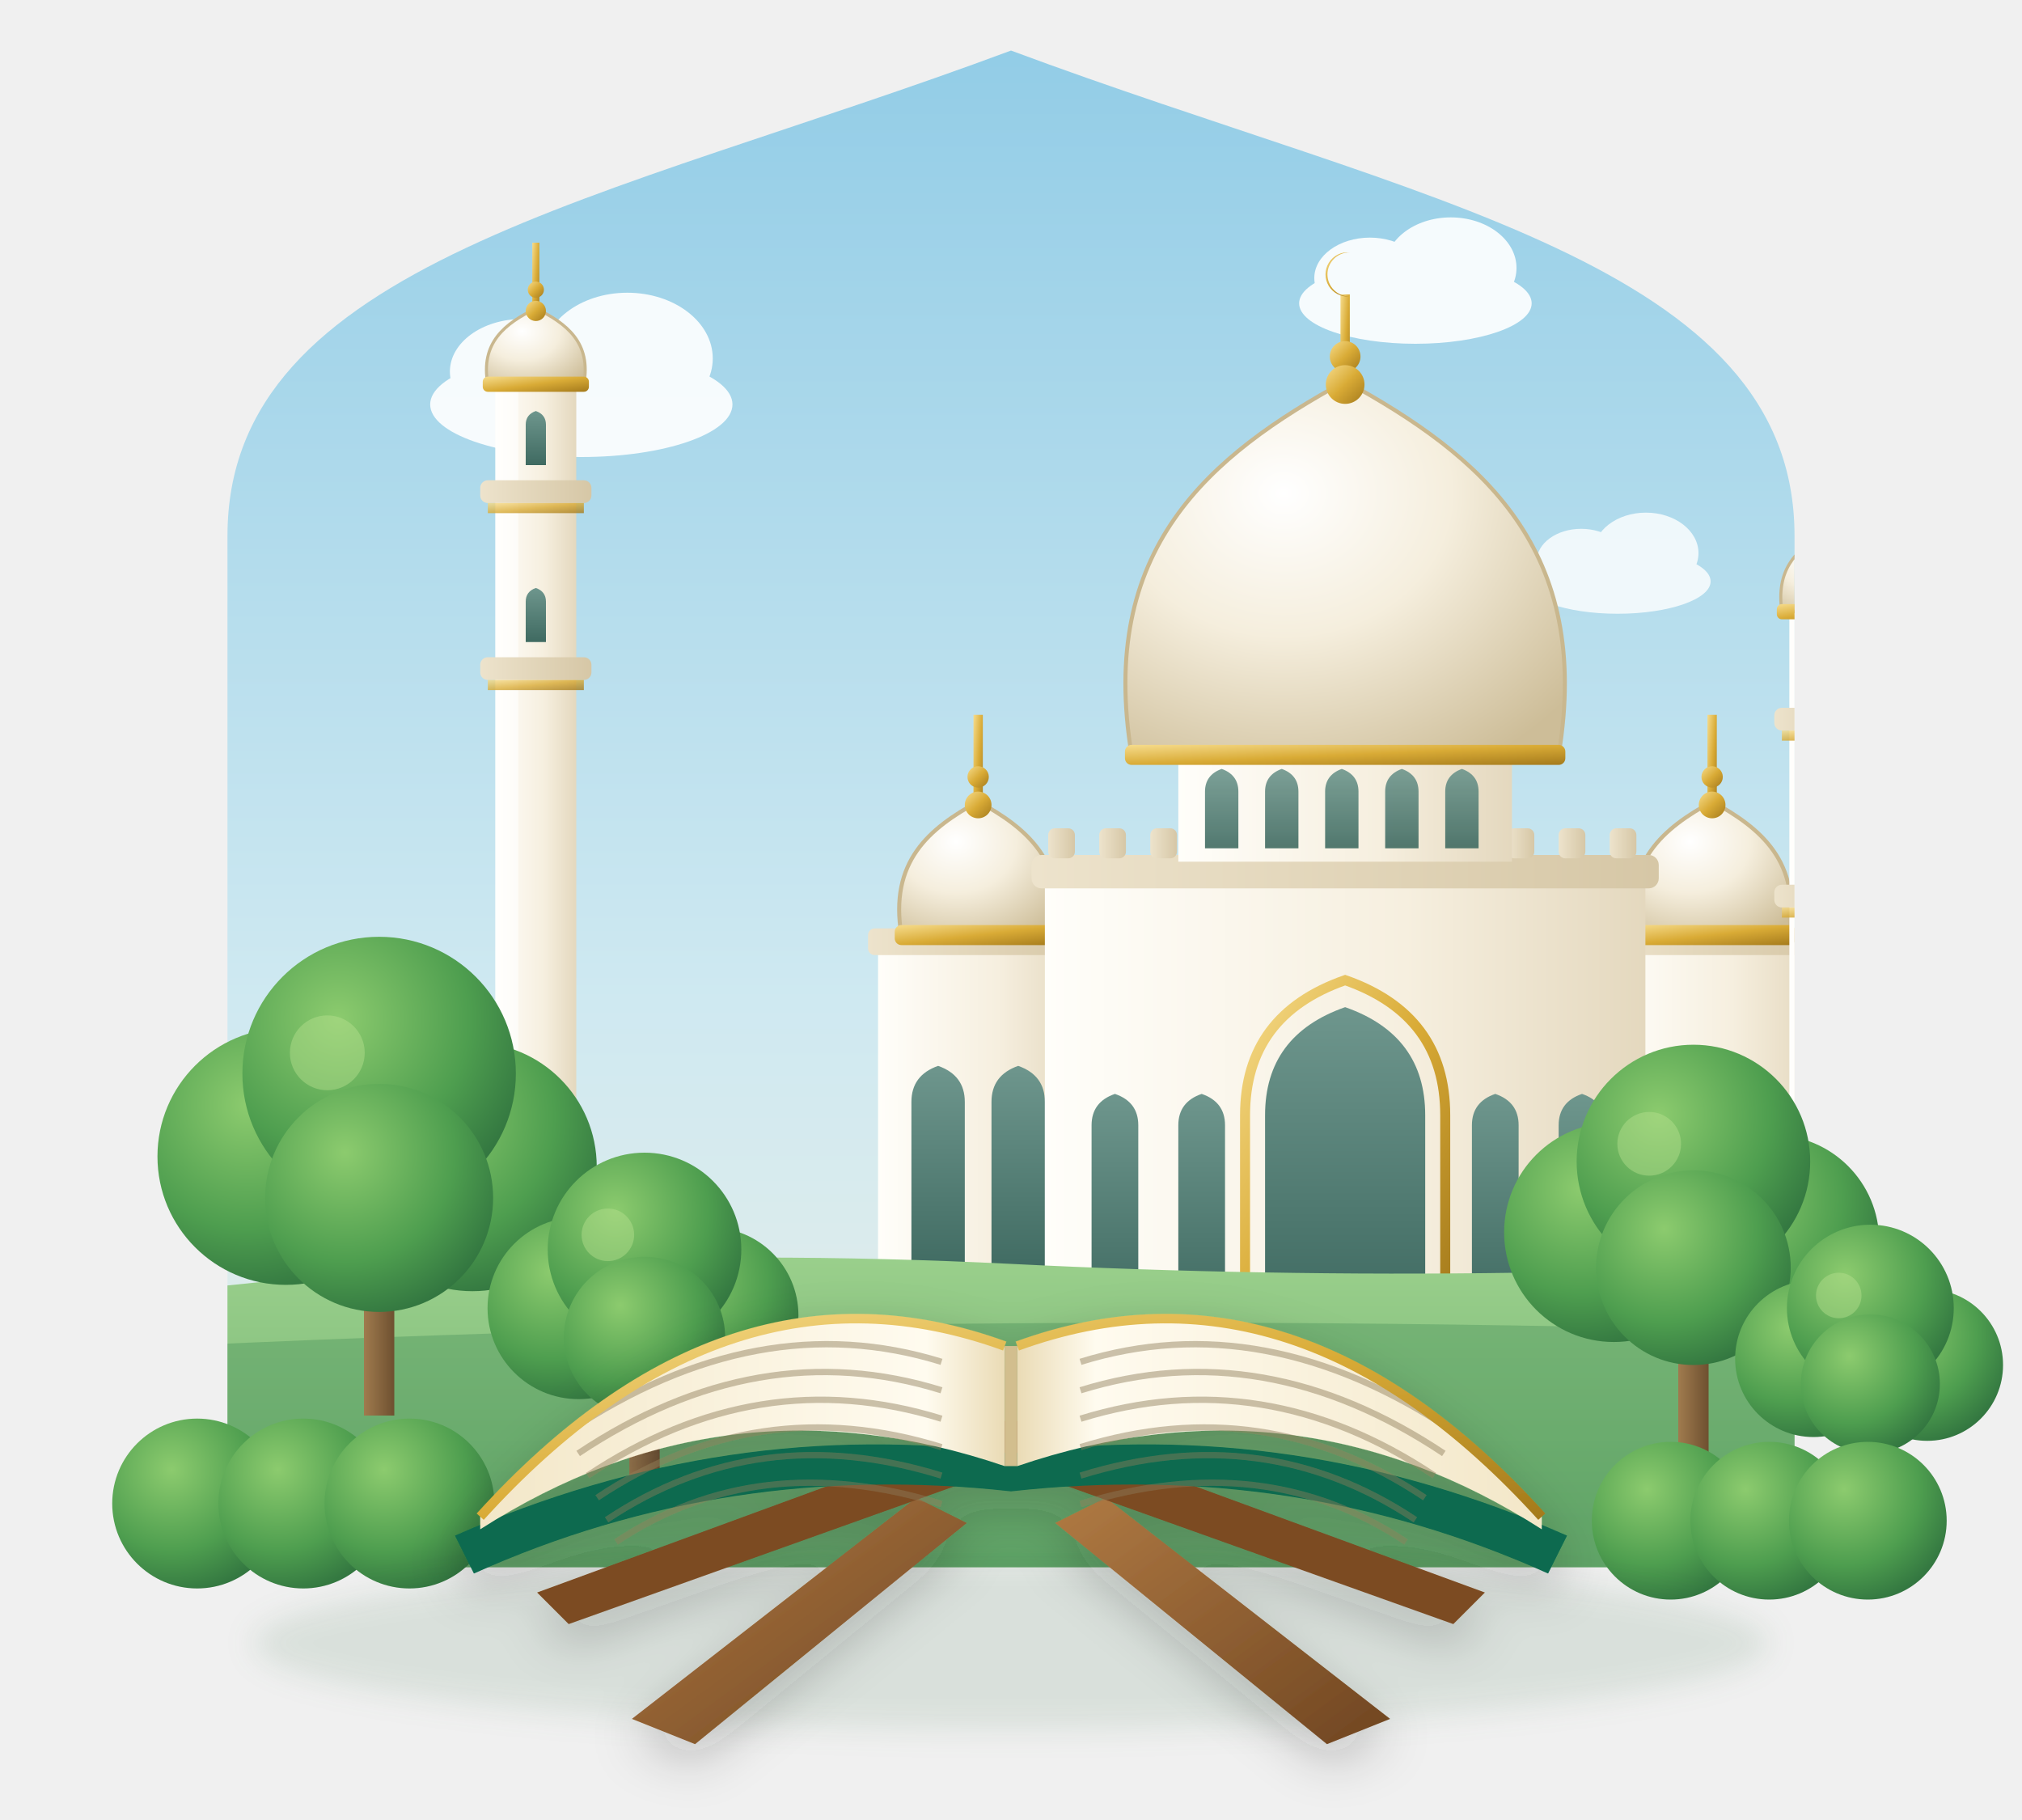
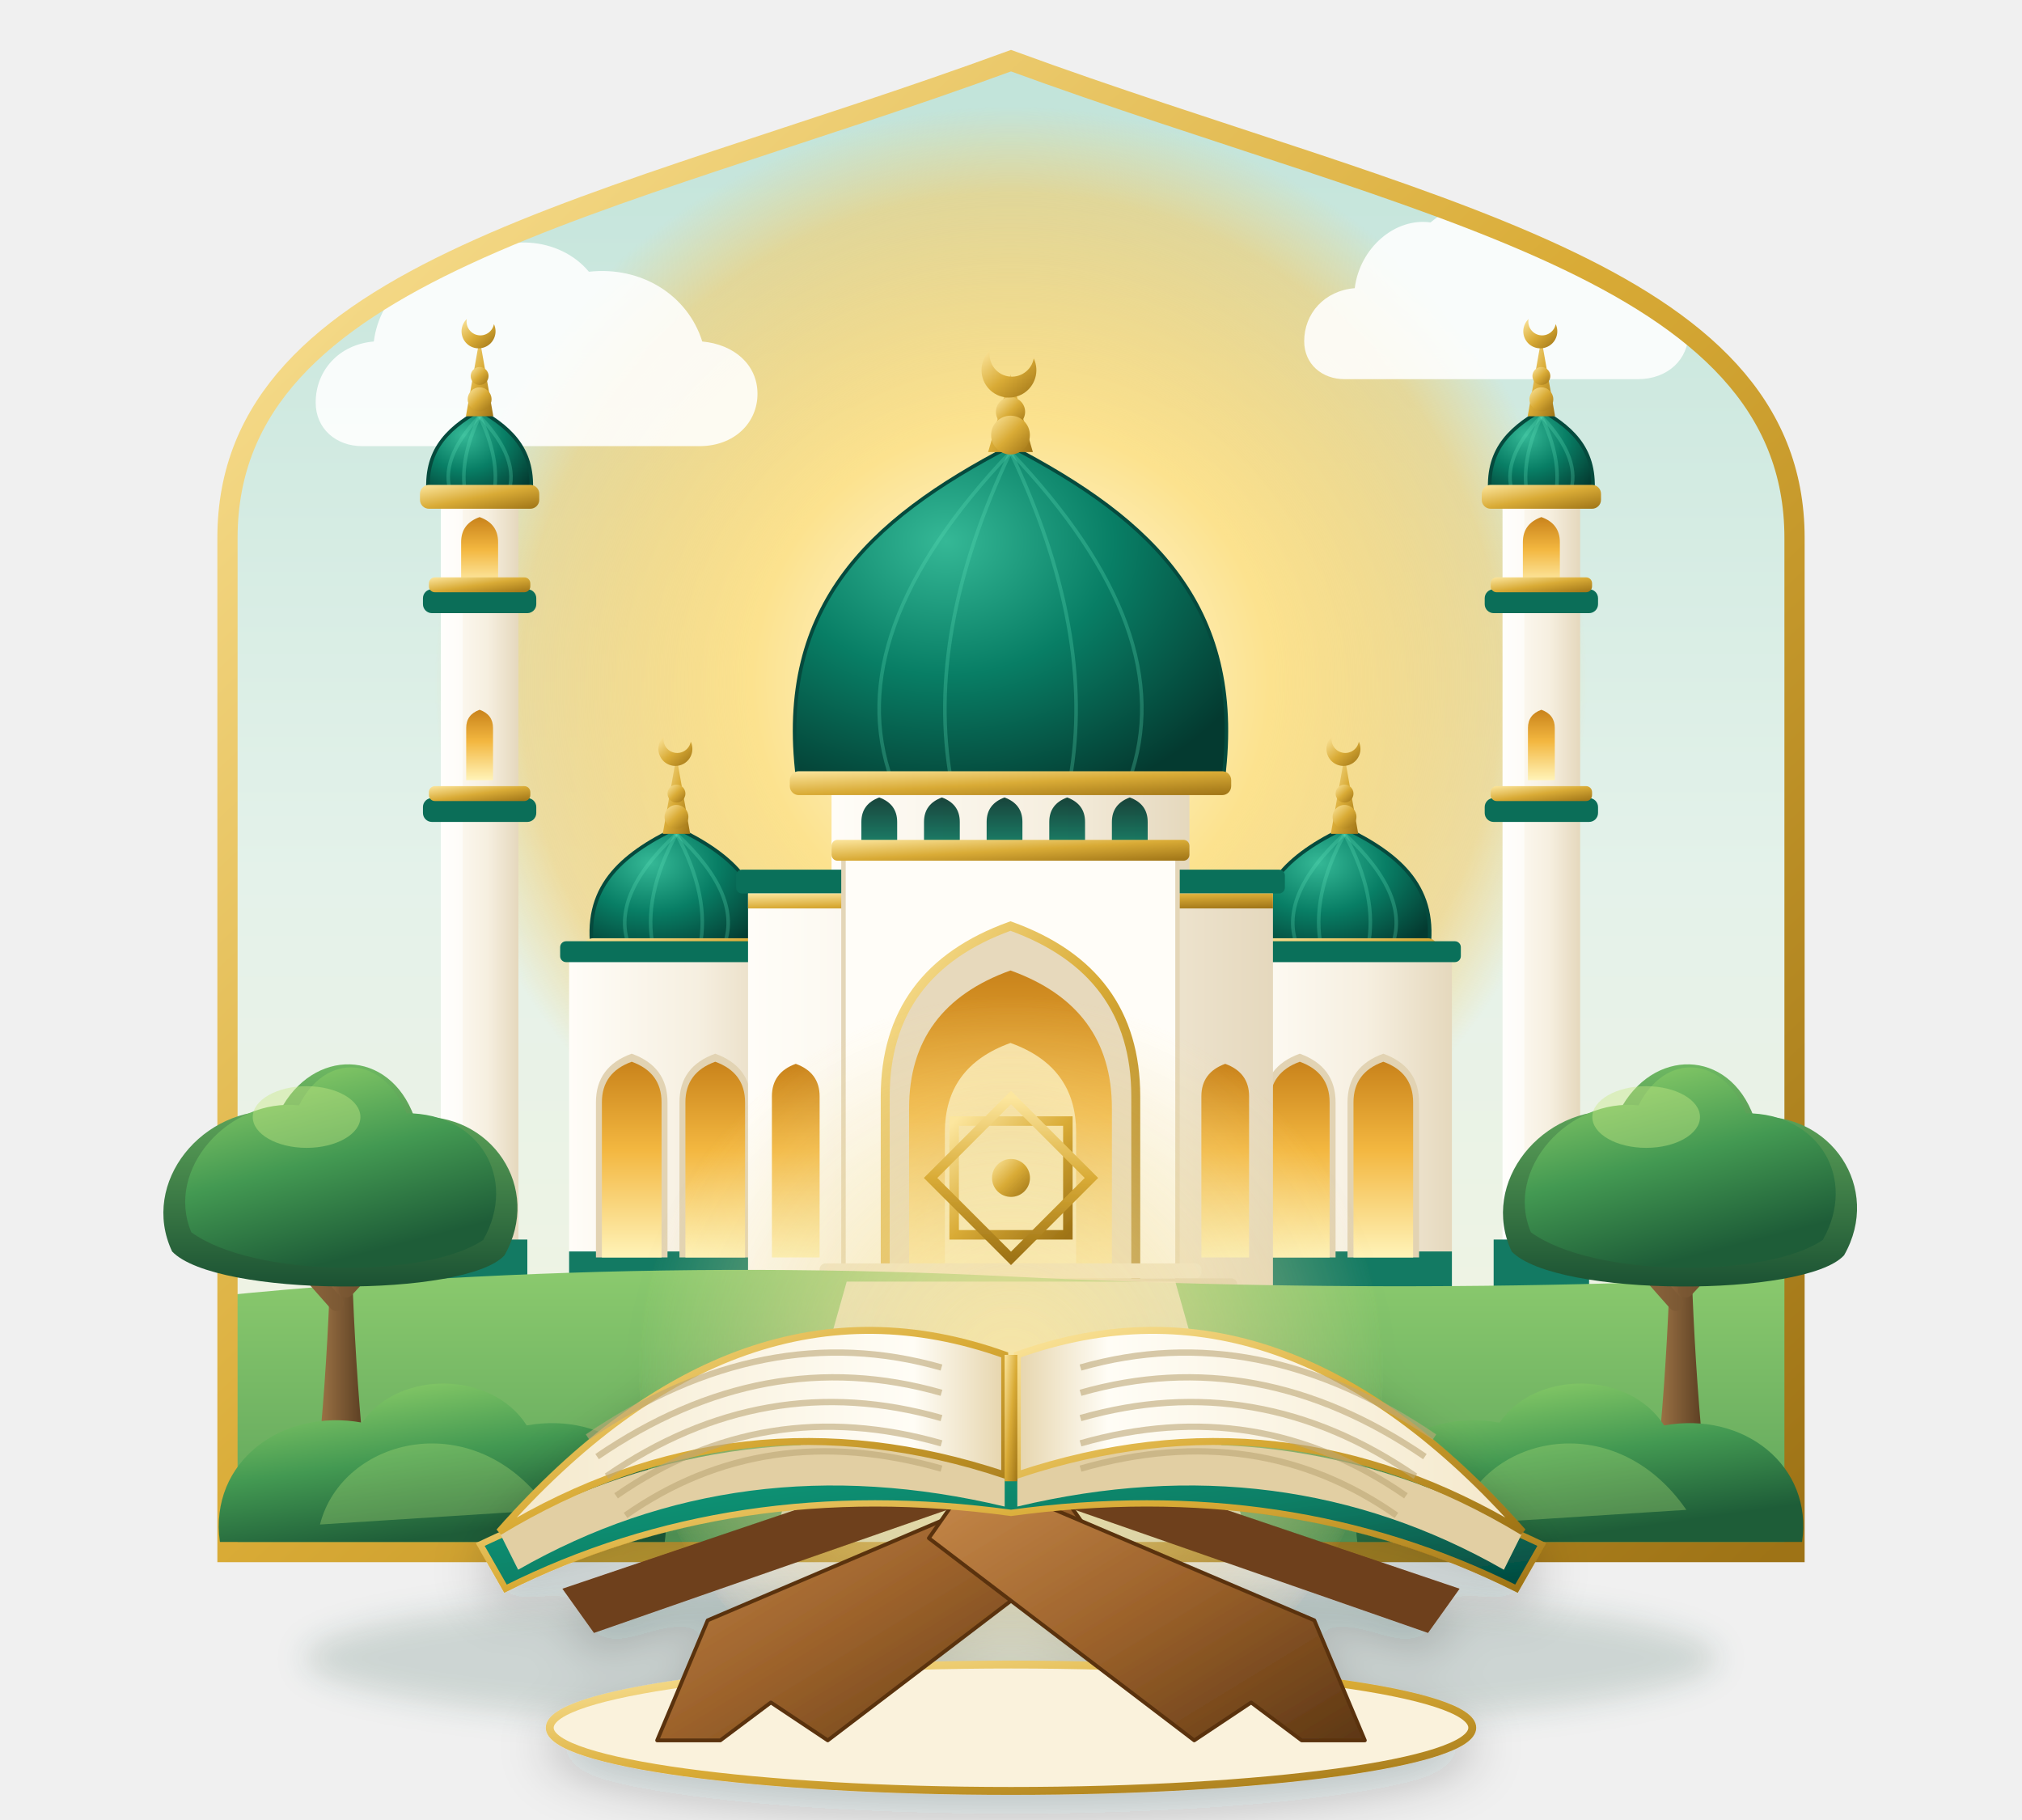
<svg xmlns="http://www.w3.org/2000/svg" viewBox="0 0 800 720" width="800" height="720">
  <defs>
    <linearGradient id="sky" x1="0" y1="0" x2="0" y2="1">
-       <stop offset="0" stop-color="#8FCBE6" />
-       <stop offset=".55" stop-color="#CFE9F1" />
-       <stop offset="1" stop-color="#F6F1E2" />
-     </linearGradient>
+       <stop offset="0" stop-color="#BEE2D8" />
+       <stop offset=".48" stop-color="#E4F2EA" />
+       <stop offset="1" stop-color="#FBF4DC" />
+     </linearGradient>
+     <radialGradient id="sunDisk" cx=".5" cy=".5" r=".5">
+       <stop offset="0" stop-color="#FFFDF0" />
+       <stop offset=".45" stop-color="#FCE28E" />
+       <stop offset=".85" stop-color="#F5CA63" stop-opacity=".55" />
+       <stop offset="1" stop-color="#F5CA63" stop-opacity="0" />
+     </radialGradient>
    <linearGradient id="wall" x1="0" y1="0" x2="1" y2="0">
-       <stop offset="0" stop-color="#FFFEFA" />
-       <stop offset=".6" stop-color="#F6EFDF" />
-       <stop offset="1" stop-color="#E4D8BE" />
+       <stop offset="0" stop-color="#FFFDF8" />
+       <stop offset=".6" stop-color="#F6EFE0" />
+       <stop offset="1" stop-color="#E5D8BD" />
    </linearGradient>
    <linearGradient id="wallDark" x1="0" y1="0" x2="1" y2="0">
      <stop offset="0" stop-color="#EDE3CC" />
-       <stop offset="1" stop-color="#D6C7A6" />
-     </linearGradient>
-     <radialGradient id="dome" cx=".36" cy=".3" r=".85">
-       <stop offset="0" stop-color="#FFFFFF" />
-       <stop offset=".45" stop-color="#F5EEDD" />
-       <stop offset="1" stop-color="#CDBD98" />
+       <stop offset="1" stop-color="#D4C4A0" />
+     </linearGradient>
+     <radialGradient id="dome" cx=".35" cy=".28" r=".82">
+       <stop offset="0" stop-color="#35B896" />
+       <stop offset=".48" stop-color="#087E65" />
+       <stop offset="1" stop-color="#043A30" />
    </radialGradient>
    <linearGradient id="gold" x1="0" y1="0" x2="1" y2="1">
-       <stop offset="0" stop-color="#F6DC8C" />
+       <stop offset="0" stop-color="#FCE69E" />
      <stop offset=".5" stop-color="#D9AB36" />
-       <stop offset="1" stop-color="#A47A1C" />
+       <stop offset="1" stop-color="#9E7316" />
    </linearGradient>
    <linearGradient id="window" x1="0" y1="0" x2="0" y2="1">
-       <stop offset="0" stop-color="#6E968D" />
-       <stop offset="1" stop-color="#3F6A61" />
+       <stop offset="0" stop-color="#C9831B" />
+       <stop offset=".45" stop-color="#F3B740" />
+       <stop offset="1" stop-color="#FFF3B8" />
+     </linearGradient>
+     <linearGradient id="windowDeep" x1="0" y1="0" x2="0" y2="1">
+       <stop offset="0" stop-color="#05352C" />
+       <stop offset=".55" stop-color="#086A55" />
+       <stop offset="1" stop-color="#159A7C" />
    </linearGradient>
    <linearGradient id="grass" x1="0" y1="0" x2="0" y2="1">
-       <stop offset="0" stop-color="#9BD08C" />
-       <stop offset="1" stop-color="#4F995C" />
-     </linearGradient>
-     <radialGradient id="tree" cx=".35" cy=".3" r=".8">
      <stop offset="0" stop-color="#8CCB6E" />
-       <stop offset=".6" stop-color="#4E9E4F" />
-       <stop offset="1" stop-color="#2D6E3D" />
-     </radialGradient>
+       <stop offset="1" stop-color="#2D7A47" />
+     </linearGradient>
+     <linearGradient id="tree" x1="0" y1="0" x2="0.4" y2="1">
+       <stop offset="0" stop-color="#98D66C" />
+       <stop offset=".55" stop-color="#439952" />
+       <stop offset="1" stop-color="#1E5D38" />
+     </linearGradient>
+     <linearGradient id="treeBack" x1="0" y1="0" x2="0" y2="1">
+       <stop offset="0" stop-color="#6EB862" />
+       <stop offset="1" stop-color="#1B5233" />
+     </linearGradient>
    <linearGradient id="leaf" x1="0" y1="0" x2="1" y2="1">
-       <stop offset="0" stop-color="#5BAA5E" />
-       <stop offset="1" stop-color="#2C6A3E" />
+       <stop offset="0" stop-color="#64B85F" />
+       <stop offset="1" stop-color="#22603A" />
    </linearGradient>
    <linearGradient id="trunk" x1="0" y1="0" x2="1" y2="0">
-       <stop offset="0" stop-color="#A07B4E" />
-       <stop offset="1" stop-color="#6E5030" />
+       <stop offset="0" stop-color="#9A7144" />
+       <stop offset="1" stop-color="#5E4124" />
    </linearGradient>
    <linearGradient id="page" x1="0" y1="0" x2="1" y2="0">
-       <stop offset="0" stop-color="#F3E7C8" />
-       <stop offset=".85" stop-color="#FFFBEF" />
-       <stop offset="1" stop-color="#EADBB5" />
+       <stop offset="0" stop-color="#F4E8CA" />
+       <stop offset=".82" stop-color="#FFFDF6" />
+       <stop offset="1" stop-color="#E6D5AD" />
    </linearGradient>
    <linearGradient id="pageR" x1="1" y1="0" x2="0" y2="0">
-       <stop offset="0" stop-color="#F3E7C8" />
-       <stop offset=".85" stop-color="#FFFBEF" />
-       <stop offset="1" stop-color="#EADBB5" />
+       <stop offset="0" stop-color="#F4E8CA" />
+       <stop offset=".82" stop-color="#FFFDF6" />
+       <stop offset="1" stop-color="#E6D5AD" />
    </linearGradient>
    <linearGradient id="wood" x1="0" y1="0" x2="1" y2="1">
-       <stop offset="0" stop-color="#B07A43" />
-       <stop offset="1" stop-color="#6F4521" />
+       <stop offset="0" stop-color="#C88A4B" />
+       <stop offset=".5" stop-color="#9C622B" />
+       <stop offset="1" stop-color="#5D3714" />
    </linearGradient>
    <linearGradient id="emerald" x1="0" y1="0" x2="1" y2="1">
      <stop offset="0" stop-color="#14A07F" />
      <stop offset=".55" stop-color="#087E65" />
      <stop offset="1" stop-color="#06473D" />
    </linearGradient>
    <radialGradient id="glow" cx=".5" cy=".5" r=".5">
      <stop offset="0" stop-color="#FFF4C7" />
      <stop offset=".6" stop-color="#F7C65A" />
      <stop offset="1" stop-color="#E09A2A" />
    </radialGradient>
    <radialGradient id="halo" cx=".5" cy=".5" r=".5">
-       <stop offset="0" stop-color="#FFE7A0" stop-opacity=".75" />
-       <stop offset="1" stop-color="#FFE7A0" stop-opacity="0" />
+       <stop offset="0" stop-color="#FFEAA6" stop-opacity=".82" />
+       <stop offset="1" stop-color="#FFEAA6" stop-opacity="0" />
    </radialGradient>
    <filter id="soft" x="-20%" y="-20%" width="140%" height="140%">
      <feGaussianBlur stdDeviation="6" />
    </filter>
    <filter id="shadow" x="-20%" y="-20%" width="140%" height="160%">
-       <feDropShadow dx="0" dy="6" stdDeviation="8" flood-color="#2b2b1f" flood-opacity=".22" />
+       <feDropShadow dx="0" dy="6" stdDeviation="8" flood-color="#132A23" flood-opacity=".22" />
    </filter>
    <pattern id="lattice" width="48" height="48" patternUnits="userSpaceOnUse">
      <g fill="none" stroke="#087E65" stroke-width="1.6" opacity=".55">
        <path d="M24 4 L30 18 L44 24 L30 30 L24 44 L18 30 L4 24 L18 18 Z" />
        <path d="M10 10 L24 16 L38 10 L32 24 L38 38 L24 32 L10 38 L16 24 Z" />
        <path d="M0 0 L10 10 M48 0 L38 10 M0 48 L10 38 M48 48 L38 38" />
      </g>
    </pattern>
    <pattern id="latticeGold" width="48" height="48" patternUnits="userSpaceOnUse">
      <g fill="none" stroke="#D9AB36" stroke-width="1.4" opacity=".5">
        <path d="M24 4 L30 18 L44 24 L30 30 L24 44 L18 30 L4 24 L18 18 Z" />
        <path d="M10 10 L24 16 L38 10 L32 24 L38 38 L24 32 L10 38 L16 24 Z" />
      </g>
    </pattern>
  </defs>
  <defs>
    <clipPath id="heroArch">
-       <path d="M90.0 620.0 L90.0 212.0 C90.0 104.0 238.8 80.0 400.0 20.0 C561.2 80.0 710.0 104.0 710.0 212.0 L710.0 620.0 Z" />
+       <path d="M90.0 614.0 L90.0 212.8 C90.0 106.6 238.8 83.0 400.0 24.0 C561.2 83.0 710.0 106.6 710.0 212.8 L710.0 614.0 Z" />
    </clipPath>
  </defs>
  <g clip-path="url(#heroArch)">
    <rect width="800" height="720" fill="url(#sky)" />
-     <g transform="translate(230.0 160.0) scale(1.300)" opacity="0.9">
-       <ellipse cx="0" cy="0" rx="46" ry="16" fill="#fff" />
-       <ellipse cx="-18" cy="-10" rx="22" ry="16" fill="#fff" />
-       <ellipse cx="14" cy="-14" rx="26" ry="20" fill="#fff" />
-     </g>
-     <g transform="translate(560.0 120.0) scale(1.000)" opacity="0.9">
-       <ellipse cx="0" cy="0" rx="46" ry="16" fill="#fff" />
-       <ellipse cx="-18" cy="-10" rx="22" ry="16" fill="#fff" />
-       <ellipse cx="14" cy="-14" rx="26" ry="20" fill="#fff" />
-     </g>
-     <g transform="translate(640.0 230.0) scale(0.800)" opacity="0.8">
-       <ellipse cx="0" cy="0" rx="46" ry="16" fill="#fff" />
-       <ellipse cx="-18" cy="-10" rx="22" ry="16" fill="#fff" />
-       <ellipse cx="14" cy="-14" rx="26" ry="20" fill="#fff" />
-     </g>
-     <rect x="196.0" y="150.0" width="32" height="370.0" fill="url(#wall)" />
-     <rect x="196.0" y="150.0" width="9.0" height="370.0" fill="#FFFFFF" opacity=".6" />
-     <rect x="190.0" y="190.0" width="44" height="9" rx="3" fill="url(#wallDark)" />
-     <rect x="193.0" y="199.0" width="38" height="4" fill="url(#gold)" opacity=".8" />
-     <path d="M208.0 184.0 L208.0 168.0 Q208.0 164.0 212.0 162.6 Q216.0 164.0 216.0 168.0 L216.0 184.0 Z" fill="url(#window)" />
-     <rect x="190.0" y="260.0" width="44" height="9" rx="3" fill="url(#wallDark)" />
-     <rect x="193.0" y="269.0" width="38" height="4" fill="url(#gold)" opacity=".8" />
-     <path d="M208.0 254.0 L208.0 238.0 Q208.0 234.0 212.0 232.6 Q216.0 234.0 216.0 238.0 L216.0 254.0 Z" fill="url(#window)" />
-     <path d="M193.0 152.0 C190.0 135.5 199.8 128.0 212.0 122.0 C224.2 128.0 234.0 135.5 231.0 152.0 Z" fill="url(#dome)" stroke="#C9B78E" stroke-width="1.2" />
-     <rect x="191.0" y="149.0" width="42.0" height="6" rx="2" fill="url(#gold)" />
-     <rect x="210.6" y="96" width="2.8" height="30" fill="url(#gold)" />
-     <circle cx="212" cy="114.6" r="3.2" fill="url(#gold)" />
-     <circle cx="212" cy="123.0" r="4.0" fill="url(#gold)" />
-     <path d="M212.9 85.4 A4.6 4.6 0 1 0 212.9 94.6 A3.6 3.6 0 1 1 212.9 85.4 Z" fill="url(#gold)" />
-     <g transform="translate(255.0 98.0) scale(1.320)">
-       <rect x="70" y="210" width="60" height="110" fill="url(#wall)" />
-       <rect x="67" y="204" width="66" height="8" rx="2" fill="url(#wallDark)" />
-       <path d="M77.0 206.0 C73.3 184.0 85.3 174.0 100.0 166.0 C114.7 174.0 126.7 184.0 123.0 206.0 Z" fill="url(#dome)" stroke="#C9B78E" stroke-width="1.2" />
-       <rect x="75.0" y="203.0" width="50.0" height="6" rx="2" fill="url(#gold)" />
-       <rect x="98.6" y="140" width="2.8" height="30" fill="url(#gold)" />
-       <circle cx="100" cy="158.6" r="3.2" fill="url(#gold)" />
-       <circle cx="100" cy="167.0" r="4.0" fill="url(#gold)" />
-       <path d="M100.9 129.4 A4.6 4.6 0 1 0 100.9 138.6 A3.6 3.6 0 1 1 100.9 129.4 Z" fill="url(#gold)" />
-       <path d="M80.0 308.0 L80.0 256.0 Q80.0 248.0 88.0 245.2 Q96.0 248.0 96.0 256.0 L96.0 308.0 Z" fill="url(#window)" />
-       <path d="M104.0 308.0 L104.0 256.0 Q104.0 248.0 112.0 245.2 Q120.0 248.0 120.0 256.0 L120.0 308.0 Z" fill="url(#window)" />
-       <rect x="290" y="210" width="60" height="110" fill="url(#wall)" />
-       <rect x="287" y="204" width="66" height="8" rx="2" fill="url(#wallDark)" />
-       <path d="M297.0 206.0 C293.3 184.0 305.3 174.0 320.0 166.0 C334.7 174.0 346.7 184.0 343.0 206.0 Z" fill="url(#dome)" stroke="#C9B78E" stroke-width="1.2" />
-       <rect x="295.0" y="203.0" width="50.0" height="6" rx="2" fill="url(#gold)" />
-       <rect x="318.6" y="140" width="2.8" height="30" fill="url(#gold)" />
-       <circle cx="320" cy="158.6" r="3.2" fill="url(#gold)" />
-       <circle cx="320" cy="167.0" r="4.0" fill="url(#gold)" />
-       <path d="M320.9 129.4 A4.6 4.6 0 1 0 320.9 138.6 A3.6 3.6 0 1 1 320.9 129.4 Z" fill="url(#gold)" />
-       <path d="M300.0 308.0 L300.0 256.0 Q300.0 248.0 308.0 245.2 Q316.0 248.0 316.0 256.0 L316.0 308.0 Z" fill="url(#window)" />
-       <path d="M324.0 308.0 L324.0 256.0 Q324.0 248.0 332.0 245.2 Q340.0 248.0 340.0 256.0 L340.0 308.0 Z" fill="url(#window)" />
-       <rect x="120" y="190" width="180" height="130" fill="url(#wall)" />
-       <rect x="116" y="182" width="188" height="10" rx="3" fill="url(#wallDark)" />
-       <rect x="121.0" y="174" width="8" height="9" rx="2" fill="url(#wallDark)" />
-       <rect x="136.3" y="174" width="8" height="9" rx="2" fill="url(#wallDark)" />
-       <rect x="151.6" y="174" width="8" height="9" rx="2" fill="url(#wallDark)" />
-       <rect x="166.9" y="174" width="8" height="9" rx="2" fill="url(#wallDark)" />
-       <rect x="182.2" y="174" width="8" height="9" rx="2" fill="url(#wallDark)" />
-       <rect x="197.5" y="174" width="8" height="9" rx="2" fill="url(#wallDark)" />
-       <rect x="212.8" y="174" width="8" height="9" rx="2" fill="url(#wallDark)" />
-       <rect x="228.1" y="174" width="8" height="9" rx="2" fill="url(#wallDark)" />
-       <rect x="243.4" y="174" width="8" height="9" rx="2" fill="url(#wallDark)" />
-       <rect x="258.7" y="174" width="8" height="9" rx="2" fill="url(#wallDark)" />
-       <rect x="274.0" y="174" width="8" height="9" rx="2" fill="url(#wallDark)" />
-       <rect x="289.3" y="174" width="8" height="9" rx="2" fill="url(#wallDark)" />
-       <rect x="160" y="150" width="100" height="34" fill="url(#wall)" />
-       <path d="M168.0 180.0 L168.0 163.0 Q168.0 158.0 173.0 156.2 Q178.0 158.0 178.0 163.0 L178.0 180.0 Z" fill="url(#window)" opacity=".9" />
-       <path d="M186.0 180.0 L186.0 163.0 Q186.0 158.0 191.0 156.2 Q196.0 158.0 196.0 163.0 L196.0 180.0 Z" fill="url(#window)" opacity=".9" />
-       <path d="M204.0 180.0 L204.0 163.0 Q204.0 158.0 209.0 156.2 Q214.0 158.0 214.0 163.0 L214.0 180.0 Z" fill="url(#window)" opacity=".9" />
-       <path d="M222.0 180.0 L222.0 163.0 Q222.0 158.0 227.0 156.2 Q232.0 158.0 232.0 163.0 L232.0 180.0 Z" fill="url(#window)" opacity=".9" />
-       <path d="M240.0 180.0 L240.0 163.0 Q240.0 158.0 245.0 156.2 Q250.0 158.0 250.0 163.0 L250.0 180.0 Z" fill="url(#window)" opacity=".9" />
-       <path d="M146.0 152.0 C135.8 90.4 169.0 62.4 210.0 40.0 C251.0 62.4 284.2 90.4 274.0 152.0 Z" fill="url(#dome)" stroke="#C9B78E" stroke-width="1.2" />
-       <rect x="144.0" y="149.0" width="132.0" height="6" rx="2" fill="url(#gold)" />
-       <rect x="208.6" y="14" width="2.8" height="30" fill="url(#gold)" />
-       <circle cx="210" cy="32.6" r="4.6" fill="url(#gold)" />
-       <circle cx="210" cy="41.0" r="5.8" fill="url(#gold)" />
-       <path d="M211.3 1.4 A6.624 6.624 0 1 0 211.3 14.6 A5.2 5.2 0 1 1 211.3 1.4 Z" fill="url(#gold)" />
-       <path d="M186.0 320.0 L186.0 260.0 Q186.0 236.0 210.0 227.6 Q234.0 236.0 234.0 260.0 L234.0 320.0 Z" fill="url(#window)" />
-       <path d="M180.0 320.0 L180.0 260.0 Q180.0 230.0 210.0 219.5 Q240.0 230.0 240.0 260.0 L240.0 320.0 Z" fill="none" stroke="url(#gold)" stroke-width="3" />
-       <path d="M134.0 320.0 L134.0 263.0 Q134.0 256.0 141.0 253.6 Q148.0 256.0 148.0 263.0 L148.0 320.0 Z" fill="url(#window)" />
-       <path d="M160.0 320.0 L160.0 263.0 Q160.0 256.0 167.0 253.6 Q174.0 256.0 174.0 263.0 L174.0 320.0 Z" fill="url(#window)" />
-       <path d="M248.0 320.0 L248.0 263.0 Q248.0 256.0 255.0 253.6 Q262.0 256.0 262.0 263.0 L262.0 320.0 Z" fill="url(#window)" />
-       <path d="M274.0 320.0 L274.0 263.0 Q274.0 256.0 281.0 253.6 Q288.0 256.0 288.0 263.0 L288.0 320.0 Z" fill="url(#window)" />
-       <rect x="100" y="314" width="220" height="6" fill="#E2D6BA" />
-     </g>
-     <rect x="708.0" y="240.0" width="24" height="296.0" fill="url(#wall)" />
-     <rect x="708.0" y="240.0" width="6.7" height="296.0" fill="#FFFFFF" opacity=".6" />
-     <rect x="702.0" y="280.0" width="36" height="9" rx="3" fill="url(#wallDark)" />
-     <rect x="705.0" y="289.0" width="30" height="4" fill="url(#gold)" opacity=".8" />
-     <path d="M716.0 274.0 L716.0 258.0 Q716.0 254.0 720.0 252.6 Q724.0 254.0 724.0 258.0 L724.0 274.0 Z" fill="url(#window)" />
-     <rect x="702.0" y="350.0" width="36" height="9" rx="3" fill="url(#wallDark)" />
-     <rect x="705.0" y="359.0" width="30" height="4" fill="url(#gold)" opacity=".8" />
-     <path d="M716.0 344.0 L716.0 328.0 Q716.0 324.0 720.0 322.6 Q724.0 324.0 724.0 328.0 L724.0 344.0 Z" fill="url(#window)" />
-     <path d="M705.0 242.0 C702.6 225.5 710.4 218.0 720.0 212.0 C729.6 218.0 737.4 225.5 735.0 242.0 Z" fill="url(#dome)" stroke="#C9B78E" stroke-width="1.2" />
-     <rect x="703.0" y="239.0" width="34.0" height="6" rx="2" fill="url(#gold)" />
-     <rect x="718.6" y="186" width="2.8" height="30" fill="url(#gold)" />
-     <circle cx="720" cy="204.6" r="3.2" fill="url(#gold)" />
-     <circle cx="720" cy="213.0" r="4.0" fill="url(#gold)" />
-     <path d="M720.9 175.4 A4.6 4.6 0 1 0 720.9 184.6 A3.6 3.6 0 1 1 720.9 175.4 Z" fill="url(#gold)" />
-     <path d="M0 520 Q200.0 490 400.0 500 Q600.0 510 800 494 L800 720 L0 720 Z" fill="url(#grass)" />
-     <path d="M0 536 Q400.0 514 800 530 L800 720 L0 720 Z" fill="#3F8A52" opacity=".35" />
-   </g>
-   <g transform="translate(150.0 560.0) scale(1.000)">
-     <rect x="-6" y="-73.8" width="12" height="73.8" fill="url(#trunk)" />
-     <circle cx="-36.9" cy="-102.5" r="50.8" fill="url(#tree)" />
-     <circle cx="36.9" cy="-98.4" r="49.2" fill="url(#tree)" />
-     <circle cx="0.0" cy="-135.3" r="54.1" fill="url(#tree)" />
-     <circle cx="0.0" cy="-86.1" r="45.1" fill="url(#tree)" />
-     <circle cx="-20.5" cy="-143.5" r="14.8" fill="#B6E08F" opacity=".45" />
-   </g>
-   <g transform="translate(255.0 590.0) scale(1.000)">
-     <rect x="-6" y="-52.2" width="12" height="52.2" fill="url(#trunk)" />
-     <circle cx="-26.1" cy="-72.5" r="36.0" fill="url(#tree)" />
-     <circle cx="26.1" cy="-69.6" r="34.8" fill="url(#tree)" />
-     <circle cx="0.0" cy="-95.7" r="38.3" fill="url(#tree)" />
-     <circle cx="0.0" cy="-60.9" r="31.9" fill="url(#tree)" />
-     <circle cx="-14.5" cy="-101.5" r="10.4" fill="#B6E08F" opacity=".45" />
-   </g>
-   <g transform="translate(670.0 575.0) scale(1.000)">
-     <rect x="-6" y="-63.0" width="12" height="63.0" fill="url(#trunk)" />
-     <circle cx="-31.5" cy="-87.5" r="43.4" fill="url(#tree)" />
-     <circle cx="31.5" cy="-84.0" r="42.0" fill="url(#tree)" />
-     <circle cx="0.0" cy="-115.5" r="46.2" fill="url(#tree)" />
-     <circle cx="0.0" cy="-73.5" r="38.5" fill="url(#tree)" />
-     <circle cx="-17.5" cy="-122.5" r="12.6" fill="#B6E08F" opacity=".45" />
-   </g>
-   <g transform="translate(740.0 600.0) scale(1.000)">
-     <rect x="-6" y="-45.0" width="12" height="45.0" fill="url(#trunk)" />
-     <circle cx="-22.5" cy="-62.5" r="31.0" fill="url(#tree)" />
-     <circle cx="22.5" cy="-60.0" r="30.0" fill="url(#tree)" />
-     <circle cx="0.0" cy="-82.5" r="33.0" fill="url(#tree)" />
-     <circle cx="0.0" cy="-52.5" r="27.5" fill="url(#tree)" />
-     <circle cx="-12.5" cy="-87.5" r="9.0" fill="#B6E08F" opacity=".45" />
-   </g>
-   <g transform="translate(120.0 620.0) scale(1.000)">
-     <circle cx="-42.0" cy="-25.2" r="33.6" fill="url(#tree)" />
-     <circle cx="0.0" cy="-25.2" r="33.6" fill="url(#tree)" />
-     <circle cx="42.0" cy="-25.2" r="33.6" fill="url(#tree)" />
-   </g>
-   <g transform="translate(700.0 625.0) scale(1.000)">
-     <circle cx="-39.0" cy="-23.4" r="31.2" fill="url(#tree)" />
-     <circle cx="0.0" cy="-23.4" r="31.2" fill="url(#tree)" />
-     <circle cx="39.0" cy="-23.4" r="31.2" fill="url(#tree)" />
-   </g>
-   <ellipse cx="400" cy="650" rx="300" ry="34" fill="#2E6B3E" opacity=".12" filter="url(#soft)" />
-   <g transform="translate(400.0 680.0) scale(1.250)" filter="url(#shadow)">
-     <path d="M-120 0 L-30 -70 L-14 -62 L-100 8 Z" fill="url(#wood)" />
-     <path d="M120 0 L30 -70 L14 -62 L100 8 Z" fill="url(#wood)" />
-     <path d="M-150 -40 L0 -95 L150 -40 L140 -30 L0 -80 L-140 -30 Z" fill="#7B4C24" />
-     <path d="M-176 -58 Q-90 -96 0 -84 Q90 -96 176 -58 L170 -46 Q90 -82 0 -72 Q-90 -82 -170 -46 Z" fill="#0B6B4F" />
-     <path d="M-168 -64 Q-90 -150 -2 -118 L-2 -80 Q-90 -110 -168 -60 Z" fill="url(#page)" />
-     <path d="M168 -64 Q90 -150 2 -118 L2 -80 Q90 -110 168 -60 Z" fill="url(#pageR)" />
-     <path d="M-140 -91 Q-80 -131 -22 -113" stroke="#8C7A57" stroke-width="2" fill="none" opacity=".45" />
-     <path d="M140 -91 Q80 -131 22 -113" stroke="#8C7A57" stroke-width="2" fill="none" opacity=".45" />
-     <path d="M-137 -84 Q-80 -122 -22 -104" stroke="#8C7A57" stroke-width="2" fill="none" opacity=".45" />
-     <path d="M137 -84 Q80 -122 22 -104" stroke="#8C7A57" stroke-width="2" fill="none" opacity=".45" />
-     <path d="M-134 -77 Q-80 -113 -22 -95" stroke="#8C7A57" stroke-width="2" fill="none" opacity=".45" />
-     <path d="M134 -77 Q80 -113 22 -95" stroke="#8C7A57" stroke-width="2" fill="none" opacity=".45" />
-     <path d="M-131 -70 Q-80 -104 -22 -86" stroke="#8C7A57" stroke-width="2" fill="none" opacity=".45" />
-     <path d="M131 -70 Q80 -104 22 -86" stroke="#8C7A57" stroke-width="2" fill="none" opacity=".45" />
-     <path d="M-128 -63 Q-80 -95 -22 -77" stroke="#8C7A57" stroke-width="2" fill="none" opacity=".45" />
-     <path d="M128 -63 Q80 -95 22 -77" stroke="#8C7A57" stroke-width="2" fill="none" opacity=".45" />
-     <path d="M-125 -56 Q-80 -86 -22 -68" stroke="#8C7A57" stroke-width="2" fill="none" opacity=".45" />
-     <path d="M125 -56 Q80 -86 22 -68" stroke="#8C7A57" stroke-width="2" fill="none" opacity=".45" />
-     <path d="M-2 -118 L-2 -80 L2 -80 L2 -118 Z" fill="#D2BE8E" />
-     <path d="M-168 -64 Q-90 -150 -2 -118 M168 -64 Q90 -150 2 -118" stroke="url(#gold)" stroke-width="3" fill="none" />
+     <circle cx="400" cy="270" r="230" fill="url(#sunDisk)" />
+     <g transform="translate(210.0 165.0) scale(1.150)" opacity="0.88">
+       <path d="M-58 10 H58 C70 10 78 2 78 -8 C78 -18 70 -25 59 -26 C54 -42 38 -52 20 -50 C10 -62 -10 -64 -24 -52 C-38 -54 -52 -42 -54 -26 C-66 -25 -74 -16 -74 -5 C-74 4 -67 10 -58 10 Z" fill="#FFFFFF" />
+     </g>
+     <g transform="translate(590.0 140.0) scale(1.000)" opacity="0.88">
+       <path d="M-58 10 H58 C70 10 78 2 78 -8 C78 -18 70 -25 59 -26 C54 -42 38 -52 20 -50 C10 -62 -10 -64 -24 -52 C-38 -54 -52 -42 -54 -26 C-66 -25 -74 -16 -74 -5 C-74 4 -67 10 -58 10 Z" fill="#FFFFFF" />
+     </g>
+     <g transform="translate(152.0 134.0) scale(1.180)">
+       <rect x="19.0" y="54.0" width="26" height="266.0" fill="url(#wall)" />
+       <rect x="19.0" y="54.0" width="7.3" height="266.0" fill="#FFFFFF" opacity=".6" />
+       <rect x="16.0" y="302.0" width="32.0" height="18" fill="#137A63" />
+       <path d="M25.8 84.0 L25.8 68.2 Q25.8 62.0 32.0 59.8 Q38.2 62.0 38.2 68.2 L38.2 84.0 Z" fill="url(#window)" />
+       <rect x="13.0" y="84.0" width="38" height="8" rx="3" fill="#0B6E58" />
+       <rect x="15.0" y="80.0" width="34" height="5" rx="2" fill="url(#gold)" />
+       <rect x="13.0" y="154.0" width="38" height="8" rx="3" fill="#0B6E58" />
+       <rect x="15.0" y="150.0" width="34" height="5" rx="2" fill="url(#gold)" />
+       <path d="M27.5 148.0 L27.5 130.5 Q27.5 126.0 32.0 124.4 Q36.5 126.0 36.5 130.5 L36.5 148.0 Z" fill="url(#window)" />
+       <path d="M15.0 54.0 C13.0 38.4 20.4 30.6 32.0 24.0 C43.6 30.6 51.0 38.4 49.0 54.0 Z" fill="url(#dome)" stroke="#054A3D" stroke-width="1.2" />
+       <path d="M32.0 26.0 Q18.2 40.5 22.5 52.0" stroke="#5CE0B8" stroke-width="1.2" fill="none" opacity=".28" />
+       <path d="M32.0 26.0 Q25.1 40.5 27.2 52.0" stroke="#5CE0B8" stroke-width="1.2" fill="none" opacity=".28" />
+       <path d="M32.0 26.0 Q38.9 40.5 36.8 52.0" stroke="#5CE0B8" stroke-width="1.2" fill="none" opacity=".28" />
+       <path d="M32.0 26.0 Q45.8 40.5 41.5 52.0" stroke="#5CE0B8" stroke-width="1.2" fill="none" opacity=".28" />
+       <rect x="12.0" y="49.0" width="40.0" height="8" rx="3" fill="url(#gold)" />
+       <path d="M27.4 26.0 L32.0 0.0 L36.6 26.0 Z" fill="url(#gold)" />
+       <circle cx="32" cy="12.5" r="3.0" fill="url(#gold)" />
+       <circle cx="32" cy="20.3" r="4.0" fill="url(#gold)" />
+       <path d="M27.7 -6.6 A5.7 5.7 0 1 0 36.8 -4.9 A4.4 4.4 0 1 1 27.7 -6.6 Z" fill="url(#gold)" />
+       <rect x="375.0" y="54.0" width="26" height="266.0" fill="url(#wall)" />
+       <rect x="375.0" y="54.0" width="7.3" height="266.0" fill="#FFFFFF" opacity=".6" />
+       <rect x="372.0" y="302.0" width="32.0" height="18" fill="#137A63" />
+       <path d="M381.8 84.0 L381.8 68.2 Q381.8 62.0 388.0 59.8 Q394.2 62.0 394.2 68.2 L394.2 84.0 Z" fill="url(#window)" />
+       <rect x="369.0" y="84.0" width="38" height="8" rx="3" fill="#0B6E58" />
+       <rect x="371.0" y="80.0" width="34" height="5" rx="2" fill="url(#gold)" />
+       <rect x="369.0" y="154.0" width="38" height="8" rx="3" fill="#0B6E58" />
+       <rect x="371.0" y="150.0" width="34" height="5" rx="2" fill="url(#gold)" />
+       <path d="M383.5 148.0 L383.5 130.5 Q383.5 126.0 388.0 124.4 Q392.5 126.0 392.5 130.5 L392.5 148.0 Z" fill="url(#window)" />
+       <path d="M371.0 54.0 C369.0 38.4 376.4 30.6 388.0 24.0 C399.6 30.6 407.0 38.4 405.0 54.0 Z" fill="url(#dome)" stroke="#054A3D" stroke-width="1.2" />
+       <path d="M388.0 26.0 Q374.2 40.5 378.5 52.0" stroke="#5CE0B8" stroke-width="1.2" fill="none" opacity=".28" />
+       <path d="M388.0 26.0 Q381.1 40.5 383.2 52.0" stroke="#5CE0B8" stroke-width="1.2" fill="none" opacity=".28" />
+       <path d="M388.0 26.0 Q394.9 40.5 392.8 52.0" stroke="#5CE0B8" stroke-width="1.2" fill="none" opacity=".28" />
+       <path d="M388.0 26.0 Q401.8 40.5 397.5 52.0" stroke="#5CE0B8" stroke-width="1.2" fill="none" opacity=".28" />
+       <rect x="368.0" y="49.0" width="40.0" height="8" rx="3" fill="url(#gold)" />
+       <path d="M383.4 26.0 L388.0 0.0 L392.6 26.0 Z" fill="url(#gold)" />
+       <circle cx="388" cy="12.5" r="3.0" fill="url(#gold)" />
+       <circle cx="388" cy="20.3" r="4.0" fill="url(#gold)" />
+       <path d="M383.7 -6.6 A5.7 5.7 0 1 0 392.8 -4.9 A4.4 4.4 0 1 1 383.7 -6.6 Z" fill="url(#gold)" />
+       <path d="M70.0 206.0 C66.6 184.2 79.0 173.2 98.0 164.0 C117.0 173.2 129.4 184.2 126.0 206.0 Z" fill="url(#dome)" stroke="#054A3D" stroke-width="1.2" />
+       <path d="M98.0 166.0 Q75.3 187.1 82.3 204.0" stroke="#5CE0B8" stroke-width="1.2" fill="none" opacity=".28" />
+       <path d="M98.0 166.0 Q86.6 187.1 90.2 204.0" stroke="#5CE0B8" stroke-width="1.2" fill="none" opacity=".28" />
+       <path d="M98.0 166.0 Q109.4 187.1 105.8 204.0" stroke="#5CE0B8" stroke-width="1.2" fill="none" opacity=".28" />
+       <path d="M98.0 166.0 Q120.7 187.1 113.7 204.0" stroke="#5CE0B8" stroke-width="1.2" fill="none" opacity=".28" />
+       <rect x="67.0" y="201.0" width="62.0" height="8" rx="3" fill="url(#gold)" />
+       <path d="M93.4 166.0 L98.0 140.0 L102.6 166.0 Z" fill="url(#gold)" />
+       <circle cx="98" cy="152.5" r="3.0" fill="url(#gold)" />
+       <circle cx="98" cy="160.3" r="4.0" fill="url(#gold)" />
+       <path d="M93.7 133.4 A5.7 5.7 0 1 0 102.8 135.1 A4.4 4.4 0 1 1 93.7 133.4 Z" fill="url(#gold)" />
+       <rect x="62" y="208" width="72" height="112" fill="url(#wall)" />
+       <rect x="59" y="202" width="78" height="7" rx="2" fill="#0A705A" />
+       <rect x="62" y="306" width="72" height="14" fill="#137A63" />
+       <path d="M71.0 308.0 L71.0 256.0 Q71.0 244.0 83.0 239.7 Q95.0 244.0 95.0 256.0 L95.0 308.0 Z" fill="#E2D3B3" />
+       <path d="M73.0 308.0 L73.0 256.0 Q73.0 246.0 83.0 242.4 Q93.0 246.0 93.0 256.0 L93.0 308.0 Z" fill="url(#window)" />
+       <path d="M99.0 308.0 L99.0 256.0 Q99.0 244.0 111.0 239.7 Q123.0 244.0 123.0 256.0 L123.0 308.0 Z" fill="#E2D3B3" />
+       <path d="M101.0 308.0 L101.0 256.0 Q101.0 246.0 111.0 242.4 Q121.0 246.0 121.0 256.0 L121.0 308.0 Z" fill="url(#window)" />
+       <path d="M294.0 206.0 C290.6 184.2 303.0 173.2 322.0 164.0 C341.0 173.2 353.4 184.2 350.0 206.0 Z" fill="url(#dome)" stroke="#054A3D" stroke-width="1.2" />
+       <path d="M322.0 166.0 Q299.3 187.1 306.3 204.0" stroke="#5CE0B8" stroke-width="1.2" fill="none" opacity=".28" />
+       <path d="M322.0 166.0 Q310.6 187.1 314.2 204.0" stroke="#5CE0B8" stroke-width="1.2" fill="none" opacity=".28" />
+       <path d="M322.0 166.0 Q333.4 187.1 329.8 204.0" stroke="#5CE0B8" stroke-width="1.2" fill="none" opacity=".28" />
+       <path d="M322.0 166.0 Q344.7 187.1 337.7 204.0" stroke="#5CE0B8" stroke-width="1.2" fill="none" opacity=".28" />
+       <rect x="291.0" y="201.0" width="62.0" height="8" rx="3" fill="url(#gold)" />
+       <path d="M317.4 166.0 L322.0 140.0 L326.6 166.0 Z" fill="url(#gold)" />
+       <circle cx="322" cy="152.5" r="3.0" fill="url(#gold)" />
+       <circle cx="322" cy="160.3" r="4.0" fill="url(#gold)" />
+       <path d="M317.7 133.4 A5.7 5.7 0 1 0 326.8 135.1 A4.4 4.4 0 1 1 317.7 133.4 Z" fill="url(#gold)" />
+       <rect x="286" y="208" width="72" height="112" fill="url(#wall)" />
+       <rect x="283" y="202" width="78" height="7" rx="2" fill="#0A705A" />
+       <rect x="286" y="306" width="72" height="14" fill="#137A63" />
+       <path d="M295.0 308.0 L295.0 256.0 Q295.0 244.0 307.0 239.7 Q319.0 244.0 319.0 256.0 L319.0 308.0 Z" fill="#E2D3B3" />
+       <path d="M297.0 308.0 L297.0 256.0 Q297.0 246.0 307.0 242.4 Q317.0 246.0 317.0 256.0 L317.0 308.0 Z" fill="url(#window)" />
+       <path d="M323.0 308.0 L323.0 256.0 Q323.0 244.0 335.0 239.7 Q347.0 244.0 347.0 256.0 L347.0 308.0 Z" fill="#E2D3B3" />
+       <path d="M325.0 308.0 L325.0 256.0 Q325.0 246.0 335.0 242.4 Q345.0 246.0 345.0 256.0 L345.0 308.0 Z" fill="url(#window)" />
+       <rect x="150" y="148" width="120" height="36" fill="url(#wall)" />
+       <path d="M160.0 178.0 L160.0 162.0 Q160.0 156.0 166.0 153.8 Q172.0 156.0 172.0 162.0 L172.0 178.0 Z" fill="url(#windowDeep)" opacity=".92" />
+       <path d="M181.0 178.0 L181.0 162.0 Q181.0 156.0 187.0 153.8 Q193.0 156.0 193.0 162.0 L193.0 178.0 Z" fill="url(#windowDeep)" opacity=".92" />
+       <path d="M202.0 178.0 L202.0 162.0 Q202.0 156.0 208.0 153.8 Q214.0 156.0 214.0 162.0 L214.0 178.0 Z" fill="url(#windowDeep)" opacity=".92" />
+       <path d="M223.0 178.0 L223.0 162.0 Q223.0 156.0 229.0 153.8 Q235.0 156.0 235.0 162.0 L235.0 178.0 Z" fill="url(#windowDeep)" opacity=".92" />
+       <path d="M244.0 178.0 L244.0 162.0 Q244.0 156.0 250.0 153.8 Q256.0 156.0 256.0 162.0 L256.0 178.0 Z" fill="url(#windowDeep)" opacity=".92" />
+       <path d="M139.0 150.0 C130.5 90.7 161.7 61.1 210.0 36.0 C258.3 61.1 289.5 90.7 281.0 150.0 Z" fill="url(#dome)" stroke="#054A3D" stroke-width="1.2" />
+       <path d="M210.0 38.0 Q152.3 98.7 170.2 148.0" stroke="#5CE0B8" stroke-width="1.2" fill="none" opacity=".28" />
+       <path d="M210.0 38.0 Q181.2 98.7 190.1 148.0" stroke="#5CE0B8" stroke-width="1.2" fill="none" opacity=".28" />
+       <path d="M210.0 38.0 Q238.8 98.7 229.9 148.0" stroke="#5CE0B8" stroke-width="1.2" fill="none" opacity=".28" />
+       <path d="M210.0 38.0 Q267.7 98.7 249.8 148.0" stroke="#5CE0B8" stroke-width="1.2" fill="none" opacity=".28" />
+       <rect x="136.0" y="145.0" width="148.0" height="8" rx="3" fill="url(#gold)" />
+       <path d="M202.5 38.0 L210.0 12.0 L217.5 38.0 Z" fill="url(#gold)" />
+       <circle cx="210" cy="24.5" r="4.9" fill="url(#gold)" />
+       <circle cx="210" cy="32.3" r="6.5" fill="url(#gold)" />
+       <path d="M203.1 3.9 A9.2 9.2 0 1 0 217.8 6.6 A7.2 7.2 0 1 1 203.1 3.9 Z" fill="url(#gold)" />
+       <rect x="122" y="184" width="176" height="136" fill="url(#wall)" />
+       <rect x="118" y="178" width="184" height="8" rx="2" fill="#0A705A" />
+       <rect x="122" y="186" width="176" height="5" fill="url(#gold)" />
+       <rect x="154" y="172" width="112" height="148" fill="#FFFDF8" stroke="#E4D6B8" stroke-width="1.5" />
+       <rect x="150" y="168" width="120" height="7" rx="2" fill="url(#gold)" />
+       <path d="M168.0 320.0 L168.0 254.0 Q168.0 212.0 210.0 196.9 Q252.0 212.0 252.0 254.0 L252.0 320.0 Z" fill="#E7D9BC" stroke="url(#gold)" stroke-width="3" />
+       <path d="M176.0 320.0 L176.0 258.0 Q176.0 224.0 210.0 211.8 Q244.0 224.0 244.0 258.0 L244.0 320.0 Z" fill="url(#window)" />
+       <path d="M188.0 320.0 L188.0 266.0 Q188.0 244.0 210.0 236.1 Q232.0 244.0 232.0 266.0 L232.0 320.0 Z" fill="#FFF8D2" opacity=".75" />
+       <path d="M130.0 308.0 L130.0 254.0 Q130.0 246.0 138.0 243.1 Q146.0 246.0 146.0 254.0 L146.0 308.0 Z" fill="url(#window)" />
+       <path d="M274.0 308.0 L274.0 254.0 Q274.0 246.0 282.0 243.1 Q290.0 246.0 290.0 254.0 L290.0 308.0 Z" fill="url(#window)" />
+       <rect x="146" y="310" width="128" height="5" rx="2" fill="#EFE6D0" />
+       <rect x="134" y="315" width="152" height="5" rx="2" fill="#DFD2B5" />
+     </g>
+     <path d="M0 523 Q200.0 495 400.0 505 Q600.0 515 800 499 L800 720 L0 720 Z" fill="url(#grass)" />
+     <path d="M335.0 507.0 L465.0 507.0 L525.0 720.0 L275.0 720.0 Z" fill="#F3E8CB" opacity=".85" />
+   </g>
+   <path d="M90.0 614.0 L90.0 212.8 C90.0 106.6 238.8 83.0 400.0 24.0 C561.2 83.0 710.0 106.6 710.0 212.8 L710.0 614.0 Z" fill="none" stroke="url(#gold)" stroke-width="8" />
+   <g transform="translate(135.0 565.0) scale(1.000)">
+     <path d="M-8 0 Q-5 -34.2 -4 -72.2 L4 -72.2 Q5 -34.2 8 0 Z" fill="url(#trunk)" />
+     <path d="M-2 -49.4 L-28.9 -79.8 M2 -54.7 L27.4 -82.1" stroke="url(#trunk)" stroke-width="6" stroke-linecap="round" />
+     <path d="M-66.9 -69.9 C-79.8 -97.3 -54.7 -127.7 -24.3 -125.4 C-11.4 -150.5 19.0 -150.5 28.9 -123.1 C59.3 -125.4 79.8 -95.0 64.6 -68.4 C49.4 -51.7 -49.4 -51.7 -66.9 -69.9 Z" fill="url(#treeBack)" />
+     <path d="M-59.3 -77.5 C-69.9 -102.6 -44.1 -130.7 -16.7 -127.7 C-6.1 -149.0 16.7 -147.4 25.8 -124.6 C54.7 -124.6 69.9 -98.8 56.2 -74.5 C34.2 -59.3 -34.2 -59.3 -59.3 -77.5 Z" fill="url(#tree)" />
+     <ellipse cx="-13.7" cy="-123.1" rx="21.3" ry="12.2" fill="#C7EA85" opacity=".42" />
+   </g>
+   <g transform="translate(665.0 565.0) scale(1.000)">
+     <path d="M-8 0 Q-5 -34.2 -4 -72.2 L4 -72.2 Q5 -34.2 8 0 Z" fill="url(#trunk)" />
+     <path d="M-2 -49.4 L-28.9 -79.8 M2 -54.7 L27.4 -82.1" stroke="url(#trunk)" stroke-width="6" stroke-linecap="round" />
+     <path d="M-66.9 -69.9 C-79.8 -97.3 -54.7 -127.7 -24.3 -125.4 C-11.4 -150.5 19.0 -150.5 28.9 -123.1 C59.3 -125.4 79.8 -95.0 64.6 -68.4 C49.4 -51.7 -49.4 -51.7 -66.9 -69.9 Z" fill="url(#treeBack)" />
+     <path d="M-59.3 -77.5 C-69.9 -102.6 -44.1 -130.7 -16.7 -127.7 C-6.1 -149.0 16.7 -147.4 25.8 -124.6 C54.7 -124.6 69.9 -98.8 56.2 -74.5 C34.2 -59.3 -34.2 -59.3 -59.3 -77.5 Z" fill="url(#tree)" />
+     <ellipse cx="-13.7" cy="-123.1" rx="21.3" ry="12.2" fill="#C7EA85" opacity=".42" />
+   </g>
+   <g transform="translate(175.0 610.0) scale(1.000)">
+     <path d="M-88.0 0 C-92.4 -31.7 -63.4 -53.0 -31.7 -47.2 C-17.6 -68.0 19.4 -68.0 33.4 -46.1 C65.1 -51.8 92.4 -30.0 88.0 0 Z" fill="url(#tree)" />
+     <path d="M-48.4 -6.9 C-39.6 -41.5 13.2 -54.7 42.2 -12.7 Z" fill="#B8E47A" opacity=".32" />
+   </g>
+   <g transform="translate(625.0 610.0) scale(1.000)">
+     <path d="M-88.0 0 C-92.4 -31.7 -63.4 -53.0 -31.7 -47.2 C-17.6 -68.0 19.4 -68.0 33.4 -46.1 C65.1 -51.8 92.4 -30.0 88.0 0 Z" fill="url(#tree)" />
+     <path d="M-48.4 -6.9 C-39.6 -41.5 13.2 -54.7 42.2 -12.7 Z" fill="#B8E47A" opacity=".32" />
+   </g>
+   <ellipse cx="400" cy="656" rx="280" ry="30" fill="#164A37" opacity=".16" filter="url(#soft)" />
+   <g transform="translate(400.0 676.0) scale(1.250)" filter="url(#shadow)">
+     <circle cx="0" cy="-108" r="118" fill="url(#halo)" />
+     <g transform="translate(0 -168)">
+       <rect x="-18" y="-18" width="36" height="36" fill="none" stroke="url(#gold)" stroke-width="3" />
+       <rect x="-18" y="-18" width="36" height="36" transform="rotate(45)" fill="none" stroke="url(#gold)" stroke-width="3" />
+       <circle cx="0" cy="0" r="6" fill="url(#gold)" />
+     </g>
+     <ellipse cx="0" cy="6" rx="146" ry="20" fill="#FAF2DC" stroke="url(#gold)" stroke-width="2.5" />
+     <path d="M-112 10 L-96 -28 L12 -74 L26 -54 L-58 10 L-76 -2 L-92 10 Z" fill="url(#wood)" stroke="#5A3310" stroke-width="1.2" stroke-linejoin="round" />
+     <path d="M112 10 L96 -28 L-12 -74 L-26 -54 L58 10 L76 -2 L92 10 Z" fill="url(#wood)" stroke="#5A3310" stroke-width="1.2" stroke-linejoin="round" />
+     <path d="M-142 -38 L0 -86 L142 -38 L132 -24 L0 -70 L-132 -24 Z" fill="#6E411B" />
+     <path d="M-168 -52 Q-88 -90 0 -76 Q88 -90 168 -52 L160 -38 Q88 -74 0 -62 Q-88 -74 -160 -38 Z" fill="url(#emerald)" stroke="url(#gold)" stroke-width="2" />
+     <path d="M-162 -56 Q-86 -98 -2 -76 L-2 -64 Q-86 -84 -156 -44 Z" fill="#E2CFA3" />
+     <path d="M162 -56 Q86 -98 2 -76 L2 -64 Q86 -84 156 -44 Z" fill="#E2CFA3" />
+     <path d="M-162 -56 Q-86 -142 -2 -112 L-2 -74 Q-86 -102 -162 -56 Z" fill="url(#page)" stroke="url(#gold)" stroke-width="2.2" />
+     <path d="M162 -56 Q86 -142 2 -112 L2 -74 Q86 -102 162 -56 Z" fill="url(#pageR)" stroke="url(#gold)" stroke-width="2.2" />
+     <path d="M-134 -86.0 Q-78 -124.0 -22 -108.0" stroke="#BDA776" stroke-width="2" fill="none" opacity=".6" />
+     <path d="M134 -86.0 Q78 -124.0 22 -108.0" stroke="#BDA776" stroke-width="2" fill="none" opacity=".6" />
+     <path d="M-131 -79.8 Q-78 -116.0 -22 -100.0" stroke="#BDA776" stroke-width="2" fill="none" opacity=".6" />
+     <path d="M131 -79.8 Q78 -116.0 22 -100.0" stroke="#BDA776" stroke-width="2" fill="none" opacity=".6" />
+     <path d="M-128 -73.6 Q-78 -108.0 -22 -92.0" stroke="#BDA776" stroke-width="2" fill="none" opacity=".6" />
+     <path d="M128 -73.6 Q78 -108.0 22 -92.0" stroke="#BDA776" stroke-width="2" fill="none" opacity=".6" />
+     <path d="M-125 -67.4 Q-78 -100.0 -22 -84.0" stroke="#BDA776" stroke-width="2" fill="none" opacity=".6" />
+     <path d="M125 -67.4 Q78 -100.0 22 -84.0" stroke="#BDA776" stroke-width="2" fill="none" opacity=".6" />
+     <path d="M-122 -61.2 Q-78 -92.0 -22 -76.0" stroke="#BDA776" stroke-width="2" fill="none" opacity=".6" />
+     <path d="M122 -61.2 Q78 -92.0 22 -76.0" stroke="#BDA776" stroke-width="2" fill="none" opacity=".6" />
+     <path d="M-2 -112 L-2 -72 L2 -72 L2 -112 Z" fill="url(#gold)" />
  </g>
</svg>
